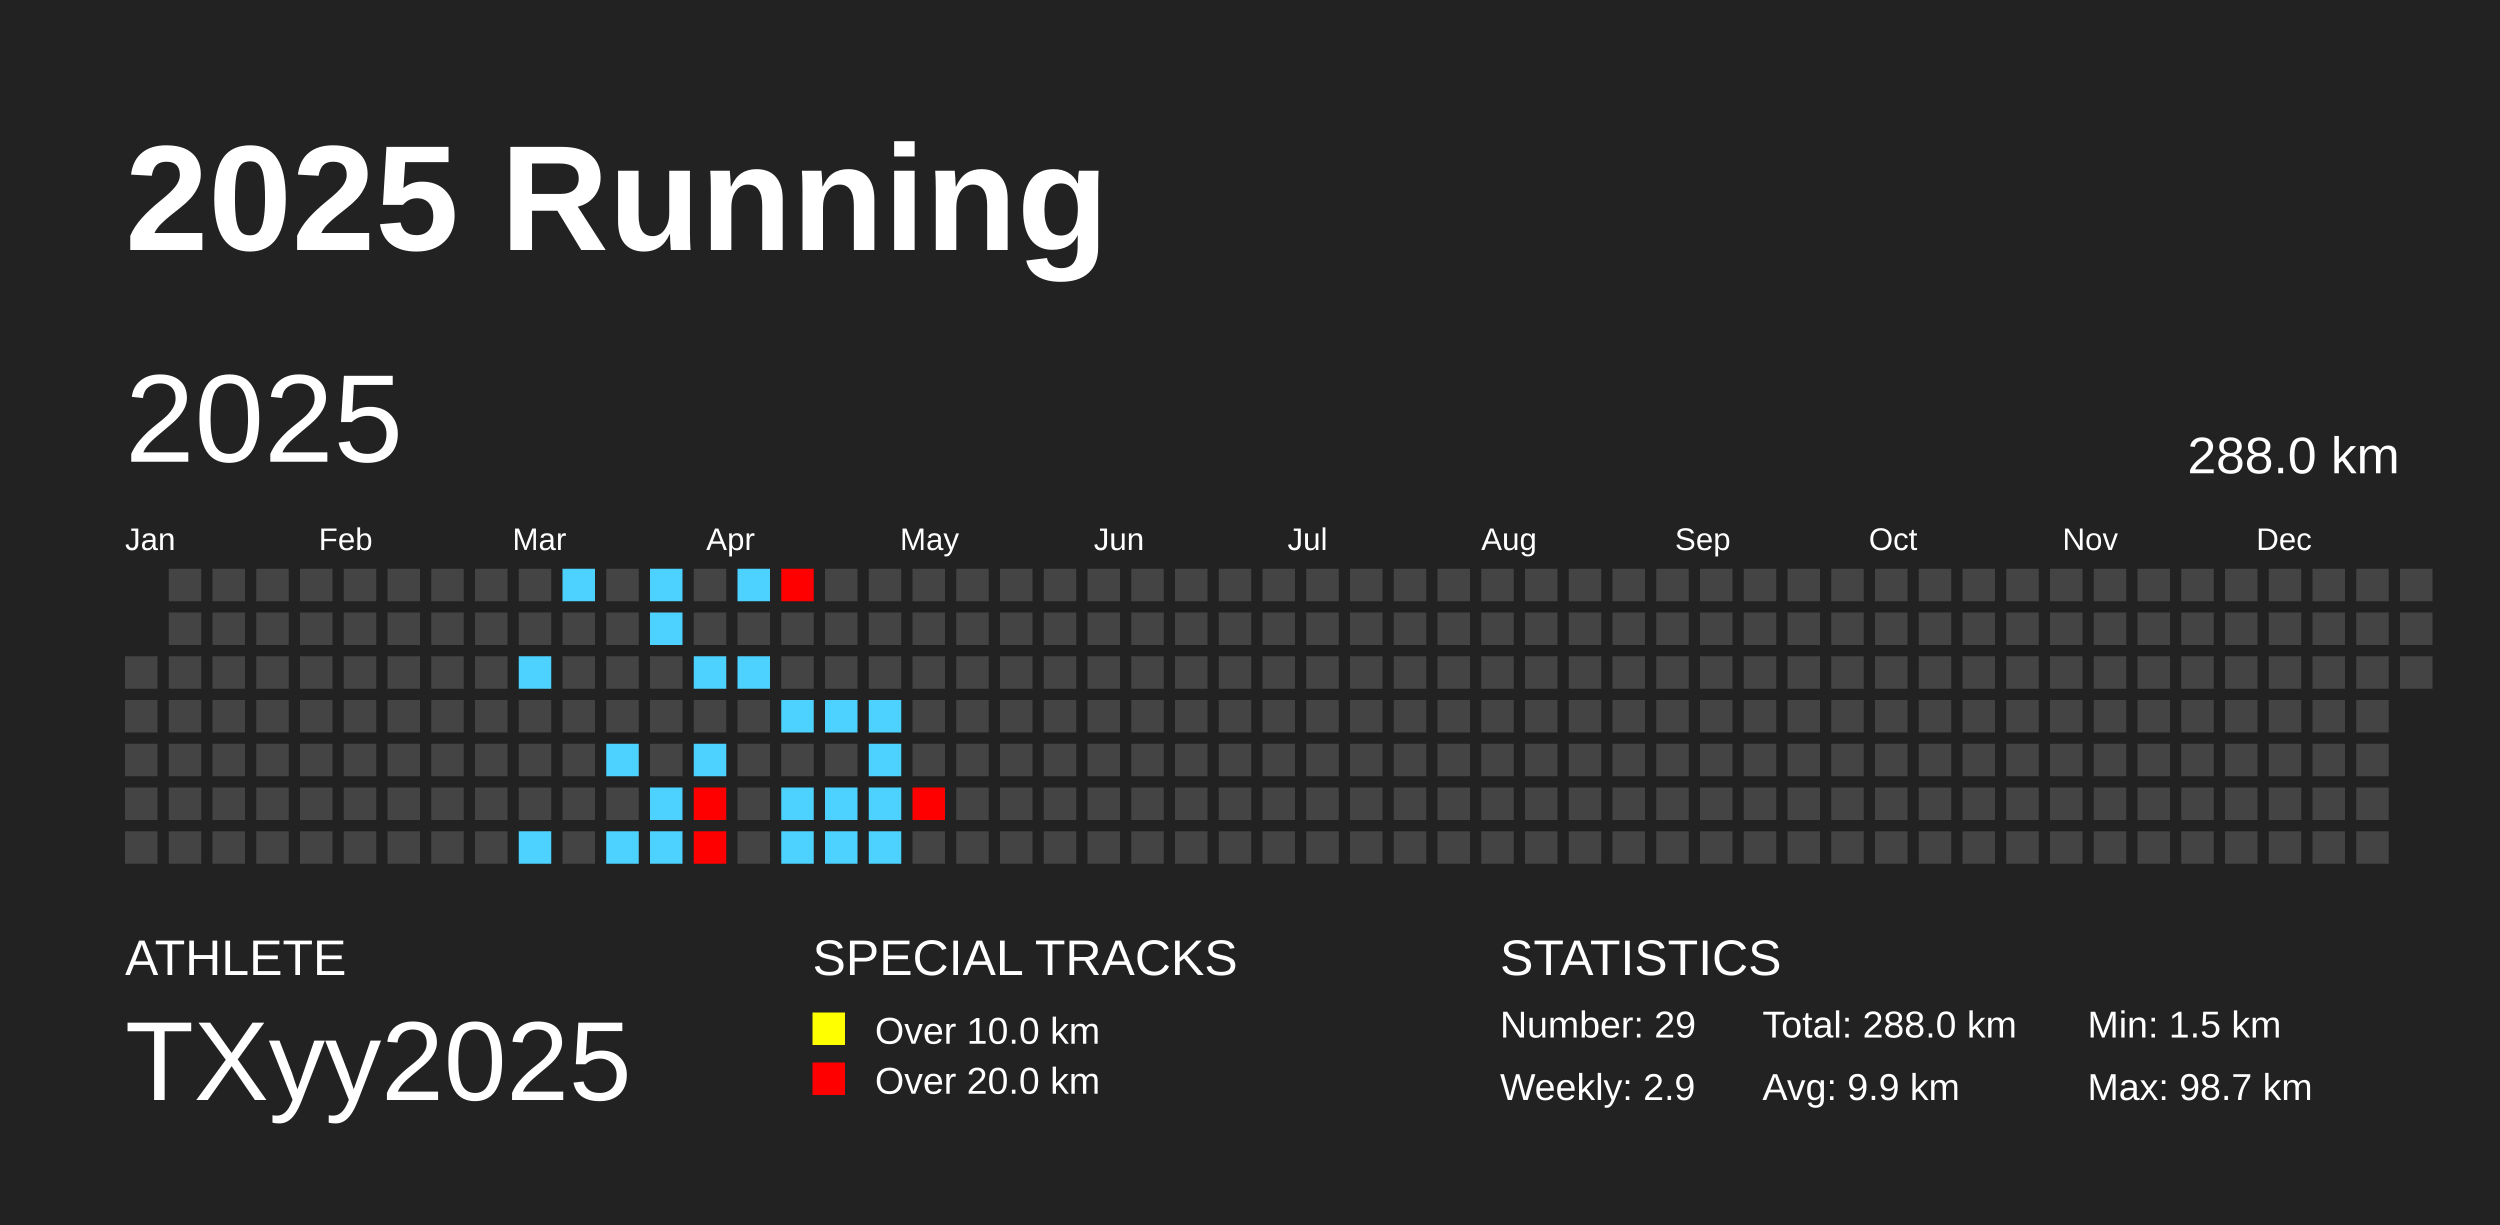
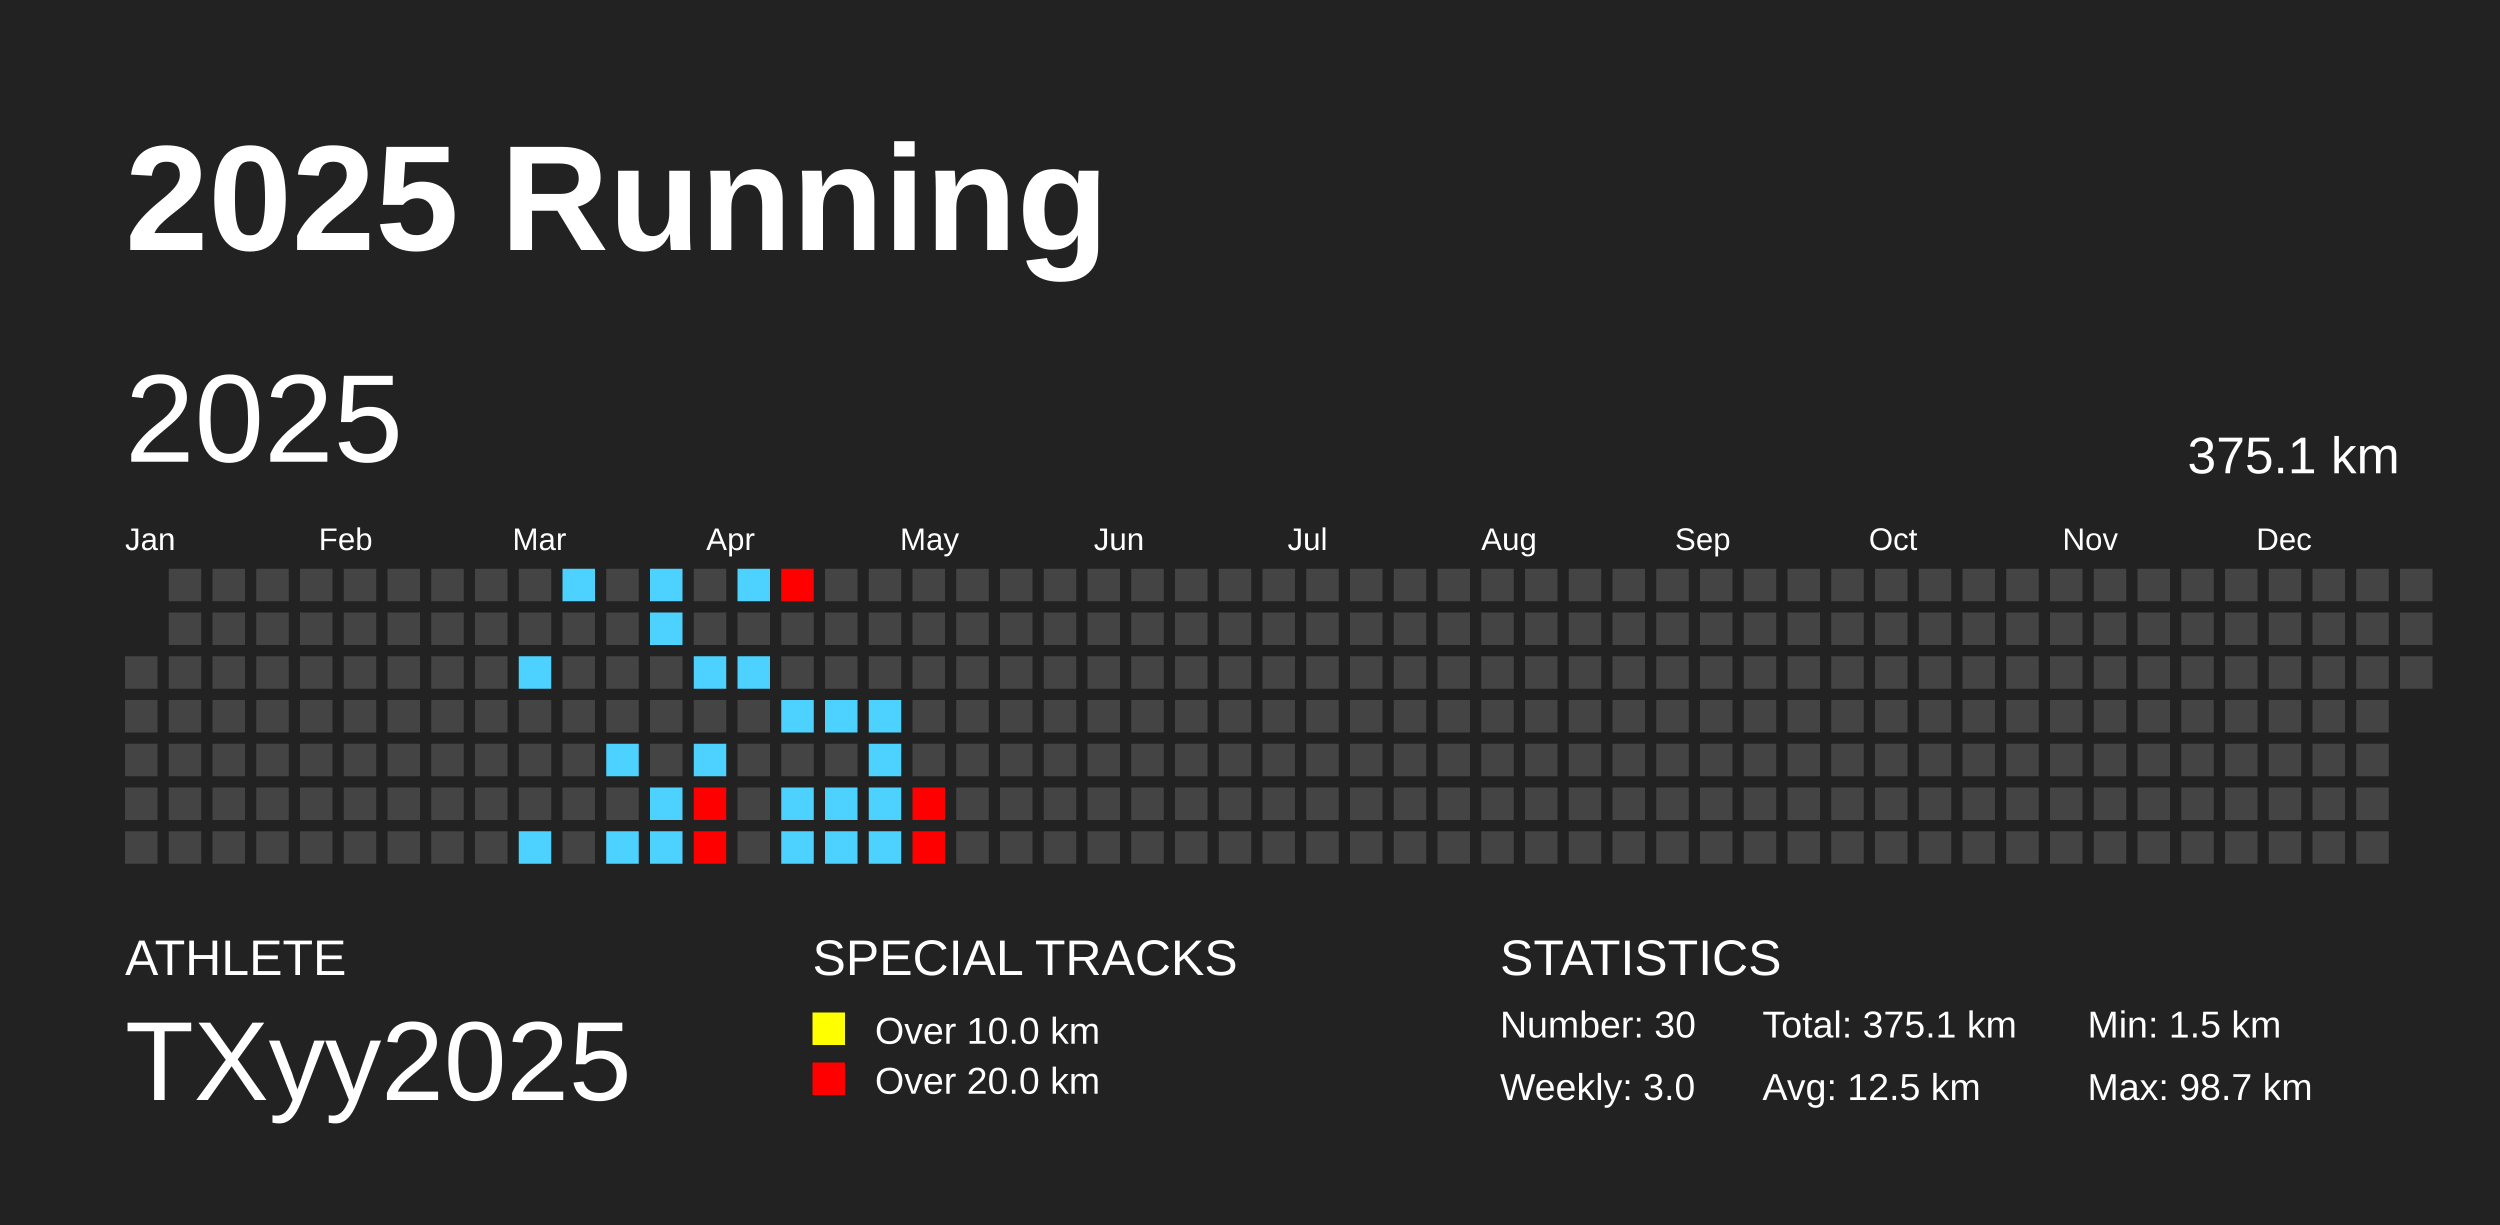
<svg xmlns="http://www.w3.org/2000/svg" baseProfile="full" height="98mm" version="1.1" viewBox="0,0,200,98" width="200mm">
  <defs />
  <rect fill="#222222" height="98" width="200" x="0" y="0" />
  <text fill="#FFFFFF" style="font-size:12px; font-family:Arial; font-weight:bold;" x="10" y="20">2025 Running</text>
  <text fill="#FFFFFF" style="font-size:4px; font-family:Arial" x="10" y="78">ATHLETE</text>
  <text fill="#FFFFFF" style="font-size:9px; font-family:Arial" x="10" y="88">TXyy2025</text>
  <text fill="#FFFFFF" style="font-size:4px; font-family:Arial" x="65" y="78">SPECIAL TRACKS</text>
  <rect fill="yellow" height="2.6" width="2.6" x="65" y="81" />
  <text fill="#FFFFFF" style="font-size:3px; font-family:Arial" x="70" y="83.5">Over 10.0 km</text>
  <rect fill="red" height="2.6" width="2.6" x="65" y="85" />
  <text fill="#FFFFFF" style="font-size:3px; font-family:Arial" x="70" y="87.5">Over 20.0 km</text>
  <text fill="#FFFFFF" style="font-size:4px; font-family:Arial" x="120" y="78">STATISTICS</text>
-   <text fill="#FFFFFF" style="font-size:3px; font-family:Arial" x="120" y="83">Number: 29</text>
-   <text fill="#FFFFFF" style="font-size:3px; font-family:Arial" x="120" y="88">Weekly: 2.9</text>
-   <text fill="#FFFFFF" style="font-size:3px; font-family:Arial" x="141" y="83">Total: 288.0 km</text>
-   <text fill="#FFFFFF" style="font-size:3px; font-family:Arial" x="141" y="88">Avg: 9.9 km</text>
+   <text fill="#FFFFFF" style="font-size:3px; font-family:Arial" x="120" y="83">Number: 30</text>
+   <text fill="#FFFFFF" style="font-size:3px; font-family:Arial" x="120" y="88">Weekly: 3.0</text>
+   <text fill="#FFFFFF" style="font-size:3px; font-family:Arial" x="141" y="83">Total: 375.1 km</text>
+   <text fill="#FFFFFF" style="font-size:3px; font-family:Arial" x="141" y="88">Avg: 12.5 km</text>
  <text fill="#FFFFFF" style="font-size:3px; font-family:Arial" x="167" y="83">Min: 1.5 km</text>
  <text fill="#FFFFFF" style="font-size:3px; font-family:Arial" x="167" y="88">Max: 98.7 km</text>
  <text dominant-baseline="hanging" fill="#FFFFFF" style="font-size:10.0px; font-family:Arial;" x="10" y="30">2025</text>
-   <text dominant-baseline="hanging" fill="#FFFFFF" style="font-size:4.125px; font-family:Arial;" x="175" y="35">288.0 km</text>
+   <text dominant-baseline="hanging" fill="#FFFFFF" style="font-size:4.125px; font-family:Arial;" x="175" y="35">375.1 km</text>
  <text fill="#FFFFFF" style="font-size:2.5px; font-family:Arial" x="10.0" y="44">Jan</text>
  <text fill="#FFFFFF" style="font-size:2.5px; font-family:Arial" x="25.5" y="44">Feb</text>
  <text fill="#FFFFFF" style="font-size:2.5px; font-family:Arial" x="41.0" y="44">Mar</text>
  <text fill="#FFFFFF" style="font-size:2.5px; font-family:Arial" x="56.5" y="44">Apr</text>
  <text fill="#FFFFFF" style="font-size:2.5px; font-family:Arial" x="72.0" y="44">May</text>
  <text fill="#FFFFFF" style="font-size:2.5px; font-family:Arial" x="87.5" y="44">Jun</text>
  <text fill="#FFFFFF" style="font-size:2.5px; font-family:Arial" x="103.0" y="44">Jul</text>
  <text fill="#FFFFFF" style="font-size:2.5px; font-family:Arial" x="118.5" y="44">Aug</text>
  <text fill="#FFFFFF" style="font-size:2.5px; font-family:Arial" x="134.0" y="44">Sep</text>
  <text fill="#FFFFFF" style="font-size:2.5px; font-family:Arial" x="149.5" y="44">Oct</text>
  <text fill="#FFFFFF" style="font-size:2.5px; font-family:Arial" x="165.0" y="44">Nov</text>
  <text fill="#FFFFFF" style="font-size:2.5px; font-family:Arial" x="180.5" y="44">Dec</text>
  <rect fill="#444444" height="2.6" width="2.6" x="10.0" y="52.5" />
  <rect fill="#444444" height="2.6" width="2.6" x="10.0" y="56.0" />
  <rect fill="#444444" height="2.6" width="2.6" x="10.0" y="59.5" />
  <rect fill="#444444" height="2.6" width="2.6" x="10.0" y="63.0" />
  <rect fill="#444444" height="2.6" width="2.6" x="10.0" y="66.5" />
  <rect fill="#444444" height="2.6" width="2.6" x="13.5" y="45.5" />
  <rect fill="#444444" height="2.6" width="2.6" x="13.5" y="49.0" />
  <rect fill="#444444" height="2.6" width="2.6" x="13.5" y="52.5" />
  <rect fill="#444444" height="2.6" width="2.6" x="13.5" y="56.0" />
  <rect fill="#444444" height="2.6" width="2.6" x="13.5" y="59.5" />
  <rect fill="#444444" height="2.6" width="2.6" x="13.5" y="63.0" />
  <rect fill="#444444" height="2.6" width="2.6" x="13.5" y="66.5" />
  <rect fill="#444444" height="2.6" width="2.6" x="17.0" y="45.5" />
  <rect fill="#444444" height="2.6" width="2.6" x="17.0" y="49.0" />
  <rect fill="#444444" height="2.6" width="2.6" x="17.0" y="52.5" />
  <rect fill="#444444" height="2.6" width="2.6" x="17.0" y="56.0" />
  <rect fill="#444444" height="2.6" width="2.6" x="17.0" y="59.5" />
  <rect fill="#444444" height="2.6" width="2.6" x="17.0" y="63.0" />
  <rect fill="#444444" height="2.6" width="2.6" x="17.0" y="66.5" />
  <rect fill="#444444" height="2.6" width="2.6" x="20.5" y="45.5" />
  <rect fill="#444444" height="2.6" width="2.6" x="20.5" y="49.0" />
  <rect fill="#444444" height="2.6" width="2.6" x="20.5" y="52.5" />
  <rect fill="#444444" height="2.6" width="2.6" x="20.5" y="56.0" />
  <rect fill="#444444" height="2.6" width="2.6" x="20.5" y="59.5" />
  <rect fill="#444444" height="2.6" width="2.6" x="20.5" y="63.0" />
  <rect fill="#444444" height="2.6" width="2.6" x="20.5" y="66.5" />
  <rect fill="#444444" height="2.6" width="2.6" x="24.0" y="45.5" />
  <rect fill="#444444" height="2.6" width="2.6" x="24.0" y="49.0" />
  <rect fill="#444444" height="2.6" width="2.6" x="24.0" y="52.5" />
  <rect fill="#444444" height="2.6" width="2.6" x="24.0" y="56.0" />
  <rect fill="#444444" height="2.6" width="2.6" x="24.0" y="59.5" />
  <rect fill="#444444" height="2.6" width="2.6" x="24.0" y="63.0" />
  <rect fill="#444444" height="2.6" width="2.6" x="24.0" y="66.5" />
  <rect fill="#444444" height="2.6" width="2.6" x="27.5" y="45.5" />
  <rect fill="#444444" height="2.6" width="2.6" x="27.5" y="49.0" />
  <rect fill="#444444" height="2.6" width="2.6" x="27.5" y="52.5" />
  <rect fill="#444444" height="2.6" width="2.6" x="27.5" y="56.0" />
  <rect fill="#444444" height="2.6" width="2.6" x="27.5" y="59.5" />
  <rect fill="#444444" height="2.6" width="2.6" x="27.5" y="63.0" />
  <rect fill="#444444" height="2.6" width="2.6" x="27.5" y="66.5" />
  <rect fill="#444444" height="2.6" width="2.6" x="31.0" y="45.5" />
  <rect fill="#444444" height="2.6" width="2.6" x="31.0" y="49.0" />
  <rect fill="#444444" height="2.6" width="2.6" x="31.0" y="52.5" />
  <rect fill="#444444" height="2.6" width="2.6" x="31.0" y="56.0" />
  <rect fill="#444444" height="2.6" width="2.6" x="31.0" y="59.5" />
  <rect fill="#444444" height="2.6" width="2.6" x="31.0" y="63.0" />
  <rect fill="#444444" height="2.6" width="2.6" x="31.0" y="66.5" />
  <rect fill="#444444" height="2.6" width="2.6" x="34.5" y="45.5" />
  <rect fill="#444444" height="2.6" width="2.6" x="34.5" y="49.0" />
  <rect fill="#444444" height="2.6" width="2.6" x="34.5" y="52.5" />
  <rect fill="#444444" height="2.6" width="2.6" x="34.5" y="56.0" />
  <rect fill="#444444" height="2.6" width="2.6" x="34.5" y="59.5" />
  <rect fill="#444444" height="2.6" width="2.6" x="34.5" y="63.0" />
  <rect fill="#444444" height="2.6" width="2.6" x="34.5" y="66.5" />
  <rect fill="#444444" height="2.6" width="2.6" x="38.0" y="45.5" />
  <rect fill="#444444" height="2.6" width="2.6" x="38.0" y="49.0" />
  <rect fill="#444444" height="2.6" width="2.6" x="38.0" y="52.5" />
  <rect fill="#444444" height="2.6" width="2.6" x="38.0" y="56.0" />
  <rect fill="#444444" height="2.6" width="2.6" x="38.0" y="59.5" />
  <rect fill="#444444" height="2.6" width="2.6" x="38.0" y="63.0" />
  <rect fill="#444444" height="2.6" width="2.6" x="38.0" y="66.5" />
  <rect fill="#444444" height="2.6" width="2.6" x="41.5" y="45.5" />
  <rect fill="#444444" height="2.6" width="2.6" x="41.5" y="49.0" />
  <rect fill="#4dd2ff" height="2.6" width="2.6" x="41.5" y="52.5" />
  <rect fill="#444444" height="2.6" width="2.6" x="41.5" y="56.0" />
  <rect fill="#444444" height="2.6" width="2.6" x="41.5" y="59.5" />
  <rect fill="#444444" height="2.6" width="2.6" x="41.5" y="63.0" />
  <rect fill="#4dd2ff" height="2.6" width="2.6" x="41.5" y="66.5" />
  <rect fill="#4dd2ff" height="2.6" width="2.6" x="45.0" y="45.5" />
  <rect fill="#444444" height="2.6" width="2.6" x="45.0" y="49.0" />
  <rect fill="#444444" height="2.6" width="2.6" x="45.0" y="52.5" />
  <rect fill="#444444" height="2.6" width="2.6" x="45.0" y="56.0" />
  <rect fill="#444444" height="2.6" width="2.6" x="45.0" y="59.5" />
  <rect fill="#444444" height="2.6" width="2.6" x="45.0" y="63.0" />
  <rect fill="#444444" height="2.6" width="2.6" x="45.0" y="66.5" />
  <rect fill="#444444" height="2.6" width="2.6" x="48.5" y="45.5" />
  <rect fill="#444444" height="2.6" width="2.6" x="48.5" y="49.0" />
  <rect fill="#444444" height="2.6" width="2.6" x="48.5" y="52.5" />
  <rect fill="#444444" height="2.6" width="2.6" x="48.5" y="56.0" />
  <rect fill="#4dd2ff" height="2.6" width="2.6" x="48.5" y="59.5" />
  <rect fill="#444444" height="2.6" width="2.6" x="48.5" y="63.0" />
  <rect fill="#4dd2ff" height="2.6" width="2.6" x="48.5" y="66.5" />
  <rect fill="#4dd2ff" height="2.6" width="2.6" x="52.0" y="45.5" />
  <rect fill="#4dd2ff" height="2.6" width="2.6" x="52.0" y="49.0" />
  <rect fill="#444444" height="2.6" width="2.6" x="52.0" y="52.5" />
  <rect fill="#444444" height="2.6" width="2.6" x="52.0" y="56.0" />
  <rect fill="#444444" height="2.6" width="2.6" x="52.0" y="59.5" />
  <rect fill="#4dd2ff" height="2.6" width="2.6" x="52.0" y="63.0" />
  <rect fill="#4dd2ff" height="2.6" width="2.6" x="52.0" y="66.5" />
  <rect fill="#444444" height="2.6" width="2.6" x="55.5" y="45.5" />
  <rect fill="#444444" height="2.6" width="2.6" x="55.5" y="49.0" />
  <rect fill="#4dd2ff" height="2.6" width="2.6" x="55.5" y="52.5" />
  <rect fill="#444444" height="2.6" width="2.6" x="55.5" y="56.0" />
  <rect fill="#4dd2ff" height="2.6" width="2.6" x="55.5" y="59.5" />
  <rect fill="red" height="2.6" width="2.6" x="55.5" y="63.0" />
  <rect fill="red" height="2.6" width="2.6" x="55.5" y="66.5" />
  <rect fill="#4dd2ff" height="2.6" width="2.6" x="59.0" y="45.5" />
  <rect fill="#444444" height="2.6" width="2.6" x="59.0" y="49.0" />
  <rect fill="#4dd2ff" height="2.6" width="2.6" x="59.0" y="52.5" />
  <rect fill="#444444" height="2.6" width="2.6" x="59.0" y="56.0" />
  <rect fill="#444444" height="2.6" width="2.6" x="59.0" y="59.5" />
  <rect fill="#444444" height="2.6" width="2.6" x="59.0" y="63.0" />
  <rect fill="#444444" height="2.6" width="2.6" x="59.0" y="66.5" />
  <rect fill="red" height="2.6" width="2.6" x="62.5" y="45.5" />
  <rect fill="#444444" height="2.6" width="2.6" x="62.5" y="49.0" />
  <rect fill="#444444" height="2.6" width="2.6" x="62.5" y="52.5" />
  <rect fill="#4dd2ff" height="2.6" width="2.6" x="62.5" y="56.0" />
  <rect fill="#444444" height="2.6" width="2.6" x="62.5" y="59.5" />
  <rect fill="#4dd2ff" height="2.6" width="2.6" x="62.5" y="63.0" />
  <rect fill="#4dd2ff" height="2.6" width="2.6" x="62.5" y="66.5" />
  <rect fill="#444444" height="2.6" width="2.6" x="66.0" y="45.5" />
  <rect fill="#444444" height="2.6" width="2.6" x="66.0" y="49.0" />
  <rect fill="#444444" height="2.6" width="2.6" x="66.0" y="52.5" />
  <rect fill="#4dd2ff" height="2.6" width="2.6" x="66.0" y="56.0" />
  <rect fill="#444444" height="2.6" width="2.6" x="66.0" y="59.5" />
  <rect fill="#4dd2ff" height="2.6" width="2.6" x="66.0" y="63.0" />
  <rect fill="#4dd2ff" height="2.6" width="2.6" x="66.0" y="66.5" />
  <rect fill="#444444" height="2.6" width="2.6" x="69.5" y="45.5" />
  <rect fill="#444444" height="2.6" width="2.6" x="69.5" y="49.0" />
  <rect fill="#444444" height="2.6" width="2.6" x="69.5" y="52.5" />
  <rect fill="#4dd2ff" height="2.6" width="2.6" x="69.5" y="56.0" />
  <rect fill="#4dd2ff" height="2.6" width="2.6" x="69.5" y="59.5" />
  <rect fill="#4dd2ff" height="2.6" width="2.6" x="69.5" y="63.0" />
  <rect fill="#4dd2ff" height="2.6" width="2.6" x="69.5" y="66.5" />
  <rect fill="#444444" height="2.6" width="2.6" x="73.0" y="45.5" />
  <rect fill="#444444" height="2.6" width="2.6" x="73.0" y="49.0" />
  <rect fill="#444444" height="2.6" width="2.6" x="73.0" y="52.5" />
  <rect fill="#444444" height="2.6" width="2.6" x="73.0" y="56.0" />
  <rect fill="#444444" height="2.6" width="2.6" x="73.0" y="59.5" />
  <rect fill="red" height="2.6" width="2.6" x="73.0" y="63.0" />
-   <rect fill="#444444" height="2.6" width="2.6" x="73.0" y="66.5" />
+   <rect fill="red" height="2.6" width="2.6" x="73.0" y="66.5" />
  <rect fill="#444444" height="2.6" width="2.6" x="76.5" y="45.5" />
  <rect fill="#444444" height="2.6" width="2.6" x="76.5" y="49.0" />
  <rect fill="#444444" height="2.6" width="2.6" x="76.5" y="52.5" />
  <rect fill="#444444" height="2.6" width="2.6" x="76.5" y="56.0" />
  <rect fill="#444444" height="2.6" width="2.6" x="76.5" y="59.5" />
  <rect fill="#444444" height="2.6" width="2.6" x="76.5" y="63.0" />
  <rect fill="#444444" height="2.6" width="2.6" x="76.5" y="66.5" />
  <rect fill="#444444" height="2.6" width="2.6" x="80.0" y="45.5" />
  <rect fill="#444444" height="2.6" width="2.6" x="80.0" y="49.0" />
  <rect fill="#444444" height="2.6" width="2.6" x="80.0" y="52.5" />
  <rect fill="#444444" height="2.6" width="2.6" x="80.0" y="56.0" />
  <rect fill="#444444" height="2.6" width="2.6" x="80.0" y="59.5" />
  <rect fill="#444444" height="2.6" width="2.6" x="80.0" y="63.0" />
  <rect fill="#444444" height="2.6" width="2.6" x="80.0" y="66.5" />
  <rect fill="#444444" height="2.6" width="2.6" x="83.5" y="45.5" />
  <rect fill="#444444" height="2.6" width="2.6" x="83.5" y="49.0" />
  <rect fill="#444444" height="2.6" width="2.6" x="83.5" y="52.5" />
  <rect fill="#444444" height="2.6" width="2.6" x="83.5" y="56.0" />
  <rect fill="#444444" height="2.6" width="2.6" x="83.5" y="59.5" />
  <rect fill="#444444" height="2.6" width="2.6" x="83.5" y="63.0" />
  <rect fill="#444444" height="2.6" width="2.6" x="83.5" y="66.5" />
  <rect fill="#444444" height="2.6" width="2.6" x="87.0" y="45.5" />
  <rect fill="#444444" height="2.6" width="2.6" x="87.0" y="49.0" />
  <rect fill="#444444" height="2.6" width="2.6" x="87.0" y="52.5" />
  <rect fill="#444444" height="2.6" width="2.6" x="87.0" y="56.0" />
  <rect fill="#444444" height="2.6" width="2.6" x="87.0" y="59.5" />
  <rect fill="#444444" height="2.6" width="2.6" x="87.0" y="63.0" />
  <rect fill="#444444" height="2.6" width="2.6" x="87.0" y="66.5" />
  <rect fill="#444444" height="2.6" width="2.6" x="90.5" y="45.5" />
  <rect fill="#444444" height="2.6" width="2.6" x="90.5" y="49.0" />
  <rect fill="#444444" height="2.6" width="2.6" x="90.5" y="52.5" />
  <rect fill="#444444" height="2.6" width="2.6" x="90.5" y="56.0" />
  <rect fill="#444444" height="2.6" width="2.6" x="90.5" y="59.5" />
  <rect fill="#444444" height="2.6" width="2.6" x="90.5" y="63.0" />
  <rect fill="#444444" height="2.6" width="2.6" x="90.5" y="66.5" />
  <rect fill="#444444" height="2.6" width="2.6" x="94.0" y="45.5" />
  <rect fill="#444444" height="2.6" width="2.6" x="94.0" y="49.0" />
  <rect fill="#444444" height="2.6" width="2.6" x="94.0" y="52.5" />
  <rect fill="#444444" height="2.6" width="2.6" x="94.0" y="56.0" />
  <rect fill="#444444" height="2.6" width="2.6" x="94.0" y="59.5" />
  <rect fill="#444444" height="2.6" width="2.6" x="94.0" y="63.0" />
  <rect fill="#444444" height="2.6" width="2.6" x="94.0" y="66.5" />
  <rect fill="#444444" height="2.6" width="2.6" x="97.5" y="45.5" />
  <rect fill="#444444" height="2.6" width="2.6" x="97.5" y="49.0" />
  <rect fill="#444444" height="2.6" width="2.6" x="97.5" y="52.5" />
  <rect fill="#444444" height="2.6" width="2.6" x="97.5" y="56.0" />
  <rect fill="#444444" height="2.6" width="2.6" x="97.5" y="59.5" />
  <rect fill="#444444" height="2.6" width="2.6" x="97.5" y="63.0" />
  <rect fill="#444444" height="2.6" width="2.6" x="97.5" y="66.5" />
  <rect fill="#444444" height="2.6" width="2.6" x="101.0" y="45.5" />
  <rect fill="#444444" height="2.6" width="2.6" x="101.0" y="49.0" />
  <rect fill="#444444" height="2.6" width="2.6" x="101.0" y="52.5" />
  <rect fill="#444444" height="2.6" width="2.6" x="101.0" y="56.0" />
  <rect fill="#444444" height="2.6" width="2.6" x="101.0" y="59.5" />
  <rect fill="#444444" height="2.6" width="2.6" x="101.0" y="63.0" />
  <rect fill="#444444" height="2.6" width="2.6" x="101.0" y="66.5" />
  <rect fill="#444444" height="2.6" width="2.6" x="104.5" y="45.5" />
  <rect fill="#444444" height="2.6" width="2.6" x="104.5" y="49.0" />
  <rect fill="#444444" height="2.6" width="2.6" x="104.5" y="52.5" />
  <rect fill="#444444" height="2.6" width="2.6" x="104.5" y="56.0" />
  <rect fill="#444444" height="2.6" width="2.6" x="104.5" y="59.5" />
  <rect fill="#444444" height="2.6" width="2.6" x="104.5" y="63.0" />
  <rect fill="#444444" height="2.6" width="2.6" x="104.5" y="66.5" />
  <rect fill="#444444" height="2.6" width="2.6" x="108.0" y="45.5" />
  <rect fill="#444444" height="2.6" width="2.6" x="108.0" y="49.0" />
  <rect fill="#444444" height="2.6" width="2.6" x="108.0" y="52.5" />
  <rect fill="#444444" height="2.6" width="2.6" x="108.0" y="56.0" />
  <rect fill="#444444" height="2.6" width="2.6" x="108.0" y="59.5" />
  <rect fill="#444444" height="2.6" width="2.6" x="108.0" y="63.0" />
  <rect fill="#444444" height="2.6" width="2.6" x="108.0" y="66.5" />
  <rect fill="#444444" height="2.6" width="2.6" x="111.5" y="45.5" />
  <rect fill="#444444" height="2.6" width="2.6" x="111.5" y="49.0" />
  <rect fill="#444444" height="2.6" width="2.6" x="111.5" y="52.5" />
  <rect fill="#444444" height="2.6" width="2.6" x="111.5" y="56.0" />
  <rect fill="#444444" height="2.6" width="2.6" x="111.5" y="59.5" />
  <rect fill="#444444" height="2.6" width="2.6" x="111.5" y="63.0" />
  <rect fill="#444444" height="2.6" width="2.6" x="111.5" y="66.5" />
  <rect fill="#444444" height="2.6" width="2.6" x="115.0" y="45.5" />
  <rect fill="#444444" height="2.6" width="2.6" x="115.0" y="49.0" />
  <rect fill="#444444" height="2.6" width="2.6" x="115.0" y="52.5" />
  <rect fill="#444444" height="2.6" width="2.6" x="115.0" y="56.0" />
  <rect fill="#444444" height="2.6" width="2.6" x="115.0" y="59.5" />
  <rect fill="#444444" height="2.6" width="2.6" x="115.0" y="63.0" />
  <rect fill="#444444" height="2.6" width="2.6" x="115.0" y="66.5" />
  <rect fill="#444444" height="2.6" width="2.6" x="118.5" y="45.5" />
  <rect fill="#444444" height="2.6" width="2.6" x="118.5" y="49.0" />
  <rect fill="#444444" height="2.6" width="2.6" x="118.5" y="52.5" />
  <rect fill="#444444" height="2.6" width="2.6" x="118.5" y="56.0" />
  <rect fill="#444444" height="2.6" width="2.6" x="118.5" y="59.5" />
  <rect fill="#444444" height="2.6" width="2.6" x="118.5" y="63.0" />
  <rect fill="#444444" height="2.6" width="2.6" x="118.5" y="66.5" />
  <rect fill="#444444" height="2.6" width="2.6" x="122.0" y="45.5" />
  <rect fill="#444444" height="2.6" width="2.6" x="122.0" y="49.0" />
  <rect fill="#444444" height="2.6" width="2.6" x="122.0" y="52.5" />
  <rect fill="#444444" height="2.6" width="2.6" x="122.0" y="56.0" />
  <rect fill="#444444" height="2.6" width="2.6" x="122.0" y="59.5" />
  <rect fill="#444444" height="2.6" width="2.6" x="122.0" y="63.0" />
  <rect fill="#444444" height="2.6" width="2.6" x="122.0" y="66.5" />
  <rect fill="#444444" height="2.6" width="2.6" x="125.5" y="45.5" />
  <rect fill="#444444" height="2.6" width="2.6" x="125.5" y="49.0" />
  <rect fill="#444444" height="2.6" width="2.6" x="125.5" y="52.5" />
  <rect fill="#444444" height="2.6" width="2.6" x="125.5" y="56.0" />
  <rect fill="#444444" height="2.6" width="2.6" x="125.5" y="59.5" />
  <rect fill="#444444" height="2.6" width="2.6" x="125.5" y="63.0" />
  <rect fill="#444444" height="2.6" width="2.6" x="125.5" y="66.5" />
  <rect fill="#444444" height="2.6" width="2.6" x="129.0" y="45.5" />
  <rect fill="#444444" height="2.6" width="2.6" x="129.0" y="49.0" />
  <rect fill="#444444" height="2.6" width="2.6" x="129.0" y="52.5" />
  <rect fill="#444444" height="2.6" width="2.6" x="129.0" y="56.0" />
  <rect fill="#444444" height="2.6" width="2.6" x="129.0" y="59.5" />
  <rect fill="#444444" height="2.6" width="2.6" x="129.0" y="63.0" />
  <rect fill="#444444" height="2.6" width="2.6" x="129.0" y="66.5" />
  <rect fill="#444444" height="2.6" width="2.6" x="132.5" y="45.5" />
  <rect fill="#444444" height="2.6" width="2.6" x="132.5" y="49.0" />
  <rect fill="#444444" height="2.6" width="2.6" x="132.5" y="52.5" />
  <rect fill="#444444" height="2.6" width="2.6" x="132.5" y="56.0" />
  <rect fill="#444444" height="2.6" width="2.6" x="132.5" y="59.5" />
  <rect fill="#444444" height="2.6" width="2.6" x="132.5" y="63.0" />
  <rect fill="#444444" height="2.6" width="2.6" x="132.5" y="66.5" />
  <rect fill="#444444" height="2.6" width="2.6" x="136.0" y="45.5" />
  <rect fill="#444444" height="2.6" width="2.6" x="136.0" y="49.0" />
  <rect fill="#444444" height="2.6" width="2.6" x="136.0" y="52.5" />
  <rect fill="#444444" height="2.6" width="2.6" x="136.0" y="56.0" />
  <rect fill="#444444" height="2.6" width="2.6" x="136.0" y="59.5" />
  <rect fill="#444444" height="2.6" width="2.6" x="136.0" y="63.0" />
  <rect fill="#444444" height="2.6" width="2.6" x="136.0" y="66.5" />
  <rect fill="#444444" height="2.6" width="2.6" x="139.5" y="45.5" />
  <rect fill="#444444" height="2.6" width="2.6" x="139.5" y="49.0" />
  <rect fill="#444444" height="2.6" width="2.6" x="139.5" y="52.5" />
  <rect fill="#444444" height="2.6" width="2.6" x="139.5" y="56.0" />
  <rect fill="#444444" height="2.6" width="2.6" x="139.5" y="59.5" />
  <rect fill="#444444" height="2.6" width="2.6" x="139.5" y="63.0" />
  <rect fill="#444444" height="2.6" width="2.6" x="139.5" y="66.5" />
  <rect fill="#444444" height="2.6" width="2.6" x="143.0" y="45.5" />
  <rect fill="#444444" height="2.6" width="2.6" x="143.0" y="49.0" />
  <rect fill="#444444" height="2.6" width="2.6" x="143.0" y="52.5" />
  <rect fill="#444444" height="2.6" width="2.6" x="143.0" y="56.0" />
  <rect fill="#444444" height="2.6" width="2.6" x="143.0" y="59.5" />
  <rect fill="#444444" height="2.6" width="2.6" x="143.0" y="63.0" />
  <rect fill="#444444" height="2.6" width="2.6" x="143.0" y="66.5" />
  <rect fill="#444444" height="2.6" width="2.6" x="146.5" y="45.5" />
  <rect fill="#444444" height="2.6" width="2.6" x="146.5" y="49.0" />
  <rect fill="#444444" height="2.6" width="2.6" x="146.5" y="52.5" />
  <rect fill="#444444" height="2.6" width="2.6" x="146.5" y="56.0" />
  <rect fill="#444444" height="2.6" width="2.6" x="146.5" y="59.5" />
  <rect fill="#444444" height="2.6" width="2.6" x="146.5" y="63.0" />
  <rect fill="#444444" height="2.6" width="2.6" x="146.5" y="66.5" />
  <rect fill="#444444" height="2.6" width="2.6" x="150.0" y="45.5" />
  <rect fill="#444444" height="2.6" width="2.6" x="150.0" y="49.0" />
  <rect fill="#444444" height="2.6" width="2.6" x="150.0" y="52.5" />
  <rect fill="#444444" height="2.6" width="2.6" x="150.0" y="56.0" />
  <rect fill="#444444" height="2.6" width="2.6" x="150.0" y="59.5" />
  <rect fill="#444444" height="2.6" width="2.6" x="150.0" y="63.0" />
  <rect fill="#444444" height="2.6" width="2.6" x="150.0" y="66.5" />
  <rect fill="#444444" height="2.6" width="2.6" x="153.5" y="45.5" />
  <rect fill="#444444" height="2.6" width="2.6" x="153.5" y="49.0" />
  <rect fill="#444444" height="2.6" width="2.6" x="153.5" y="52.5" />
  <rect fill="#444444" height="2.6" width="2.6" x="153.5" y="56.0" />
  <rect fill="#444444" height="2.6" width="2.6" x="153.5" y="59.5" />
  <rect fill="#444444" height="2.6" width="2.6" x="153.5" y="63.0" />
  <rect fill="#444444" height="2.6" width="2.6" x="153.5" y="66.5" />
  <rect fill="#444444" height="2.6" width="2.6" x="157.0" y="45.5" />
  <rect fill="#444444" height="2.6" width="2.6" x="157.0" y="49.0" />
  <rect fill="#444444" height="2.6" width="2.6" x="157.0" y="52.5" />
  <rect fill="#444444" height="2.6" width="2.6" x="157.0" y="56.0" />
  <rect fill="#444444" height="2.6" width="2.6" x="157.0" y="59.5" />
  <rect fill="#444444" height="2.6" width="2.6" x="157.0" y="63.0" />
  <rect fill="#444444" height="2.6" width="2.6" x="157.0" y="66.5" />
  <rect fill="#444444" height="2.6" width="2.6" x="160.5" y="45.5" />
  <rect fill="#444444" height="2.6" width="2.6" x="160.5" y="49.0" />
  <rect fill="#444444" height="2.6" width="2.6" x="160.5" y="52.5" />
  <rect fill="#444444" height="2.6" width="2.6" x="160.5" y="56.0" />
  <rect fill="#444444" height="2.6" width="2.6" x="160.5" y="59.5" />
  <rect fill="#444444" height="2.6" width="2.6" x="160.5" y="63.0" />
  <rect fill="#444444" height="2.6" width="2.6" x="160.5" y="66.5" />
  <rect fill="#444444" height="2.6" width="2.6" x="164.0" y="45.5" />
  <rect fill="#444444" height="2.6" width="2.6" x="164.0" y="49.0" />
  <rect fill="#444444" height="2.6" width="2.6" x="164.0" y="52.5" />
  <rect fill="#444444" height="2.6" width="2.6" x="164.0" y="56.0" />
  <rect fill="#444444" height="2.6" width="2.6" x="164.0" y="59.5" />
  <rect fill="#444444" height="2.6" width="2.6" x="164.0" y="63.0" />
  <rect fill="#444444" height="2.6" width="2.6" x="164.0" y="66.5" />
  <rect fill="#444444" height="2.6" width="2.6" x="167.5" y="45.5" />
  <rect fill="#444444" height="2.6" width="2.6" x="167.5" y="49.0" />
  <rect fill="#444444" height="2.6" width="2.6" x="167.5" y="52.5" />
  <rect fill="#444444" height="2.6" width="2.6" x="167.5" y="56.0" />
  <rect fill="#444444" height="2.6" width="2.6" x="167.5" y="59.5" />
  <rect fill="#444444" height="2.6" width="2.6" x="167.5" y="63.0" />
  <rect fill="#444444" height="2.6" width="2.6" x="167.5" y="66.5" />
  <rect fill="#444444" height="2.6" width="2.6" x="171.0" y="45.5" />
  <rect fill="#444444" height="2.6" width="2.6" x="171.0" y="49.0" />
  <rect fill="#444444" height="2.6" width="2.6" x="171.0" y="52.5" />
  <rect fill="#444444" height="2.6" width="2.6" x="171.0" y="56.0" />
  <rect fill="#444444" height="2.6" width="2.6" x="171.0" y="59.5" />
  <rect fill="#444444" height="2.6" width="2.6" x="171.0" y="63.0" />
  <rect fill="#444444" height="2.6" width="2.6" x="171.0" y="66.5" />
  <rect fill="#444444" height="2.6" width="2.6" x="174.5" y="45.5" />
  <rect fill="#444444" height="2.6" width="2.6" x="174.5" y="49.0" />
  <rect fill="#444444" height="2.6" width="2.6" x="174.5" y="52.5" />
  <rect fill="#444444" height="2.6" width="2.6" x="174.5" y="56.0" />
  <rect fill="#444444" height="2.6" width="2.6" x="174.5" y="59.5" />
  <rect fill="#444444" height="2.6" width="2.6" x="174.5" y="63.0" />
  <rect fill="#444444" height="2.6" width="2.6" x="174.5" y="66.5" />
  <rect fill="#444444" height="2.6" width="2.6" x="178.0" y="45.5" />
  <rect fill="#444444" height="2.6" width="2.6" x="178.0" y="49.0" />
  <rect fill="#444444" height="2.6" width="2.6" x="178.0" y="52.5" />
  <rect fill="#444444" height="2.6" width="2.6" x="178.0" y="56.0" />
  <rect fill="#444444" height="2.6" width="2.6" x="178.0" y="59.5" />
  <rect fill="#444444" height="2.6" width="2.6" x="178.0" y="63.0" />
  <rect fill="#444444" height="2.6" width="2.6" x="178.0" y="66.5" />
  <rect fill="#444444" height="2.6" width="2.6" x="181.5" y="45.5" />
  <rect fill="#444444" height="2.6" width="2.6" x="181.5" y="49.0" />
  <rect fill="#444444" height="2.6" width="2.6" x="181.5" y="52.5" />
  <rect fill="#444444" height="2.6" width="2.6" x="181.5" y="56.0" />
  <rect fill="#444444" height="2.6" width="2.6" x="181.5" y="59.5" />
  <rect fill="#444444" height="2.6" width="2.6" x="181.5" y="63.0" />
  <rect fill="#444444" height="2.6" width="2.6" x="181.5" y="66.5" />
  <rect fill="#444444" height="2.6" width="2.6" x="185.0" y="45.5" />
  <rect fill="#444444" height="2.6" width="2.6" x="185.0" y="49.0" />
  <rect fill="#444444" height="2.6" width="2.6" x="185.0" y="52.5" />
  <rect fill="#444444" height="2.6" width="2.6" x="185.0" y="56.0" />
  <rect fill="#444444" height="2.6" width="2.6" x="185.0" y="59.5" />
  <rect fill="#444444" height="2.6" width="2.6" x="185.0" y="63.0" />
  <rect fill="#444444" height="2.6" width="2.6" x="185.0" y="66.5" />
  <rect fill="#444444" height="2.6" width="2.6" x="188.5" y="45.5" />
  <rect fill="#444444" height="2.6" width="2.6" x="188.5" y="49.0" />
  <rect fill="#444444" height="2.6" width="2.6" x="188.5" y="52.5" />
  <rect fill="#444444" height="2.6" width="2.6" x="188.5" y="56.0" />
  <rect fill="#444444" height="2.6" width="2.6" x="188.5" y="59.5" />
  <rect fill="#444444" height="2.6" width="2.6" x="188.5" y="63.0" />
  <rect fill="#444444" height="2.6" width="2.6" x="188.5" y="66.5" />
  <rect fill="#444444" height="2.6" width="2.6" x="192.0" y="45.5" />
  <rect fill="#444444" height="2.6" width="2.6" x="192.0" y="49.0" />
  <rect fill="#444444" height="2.6" width="2.6" x="192.0" y="52.5" />
</svg>
